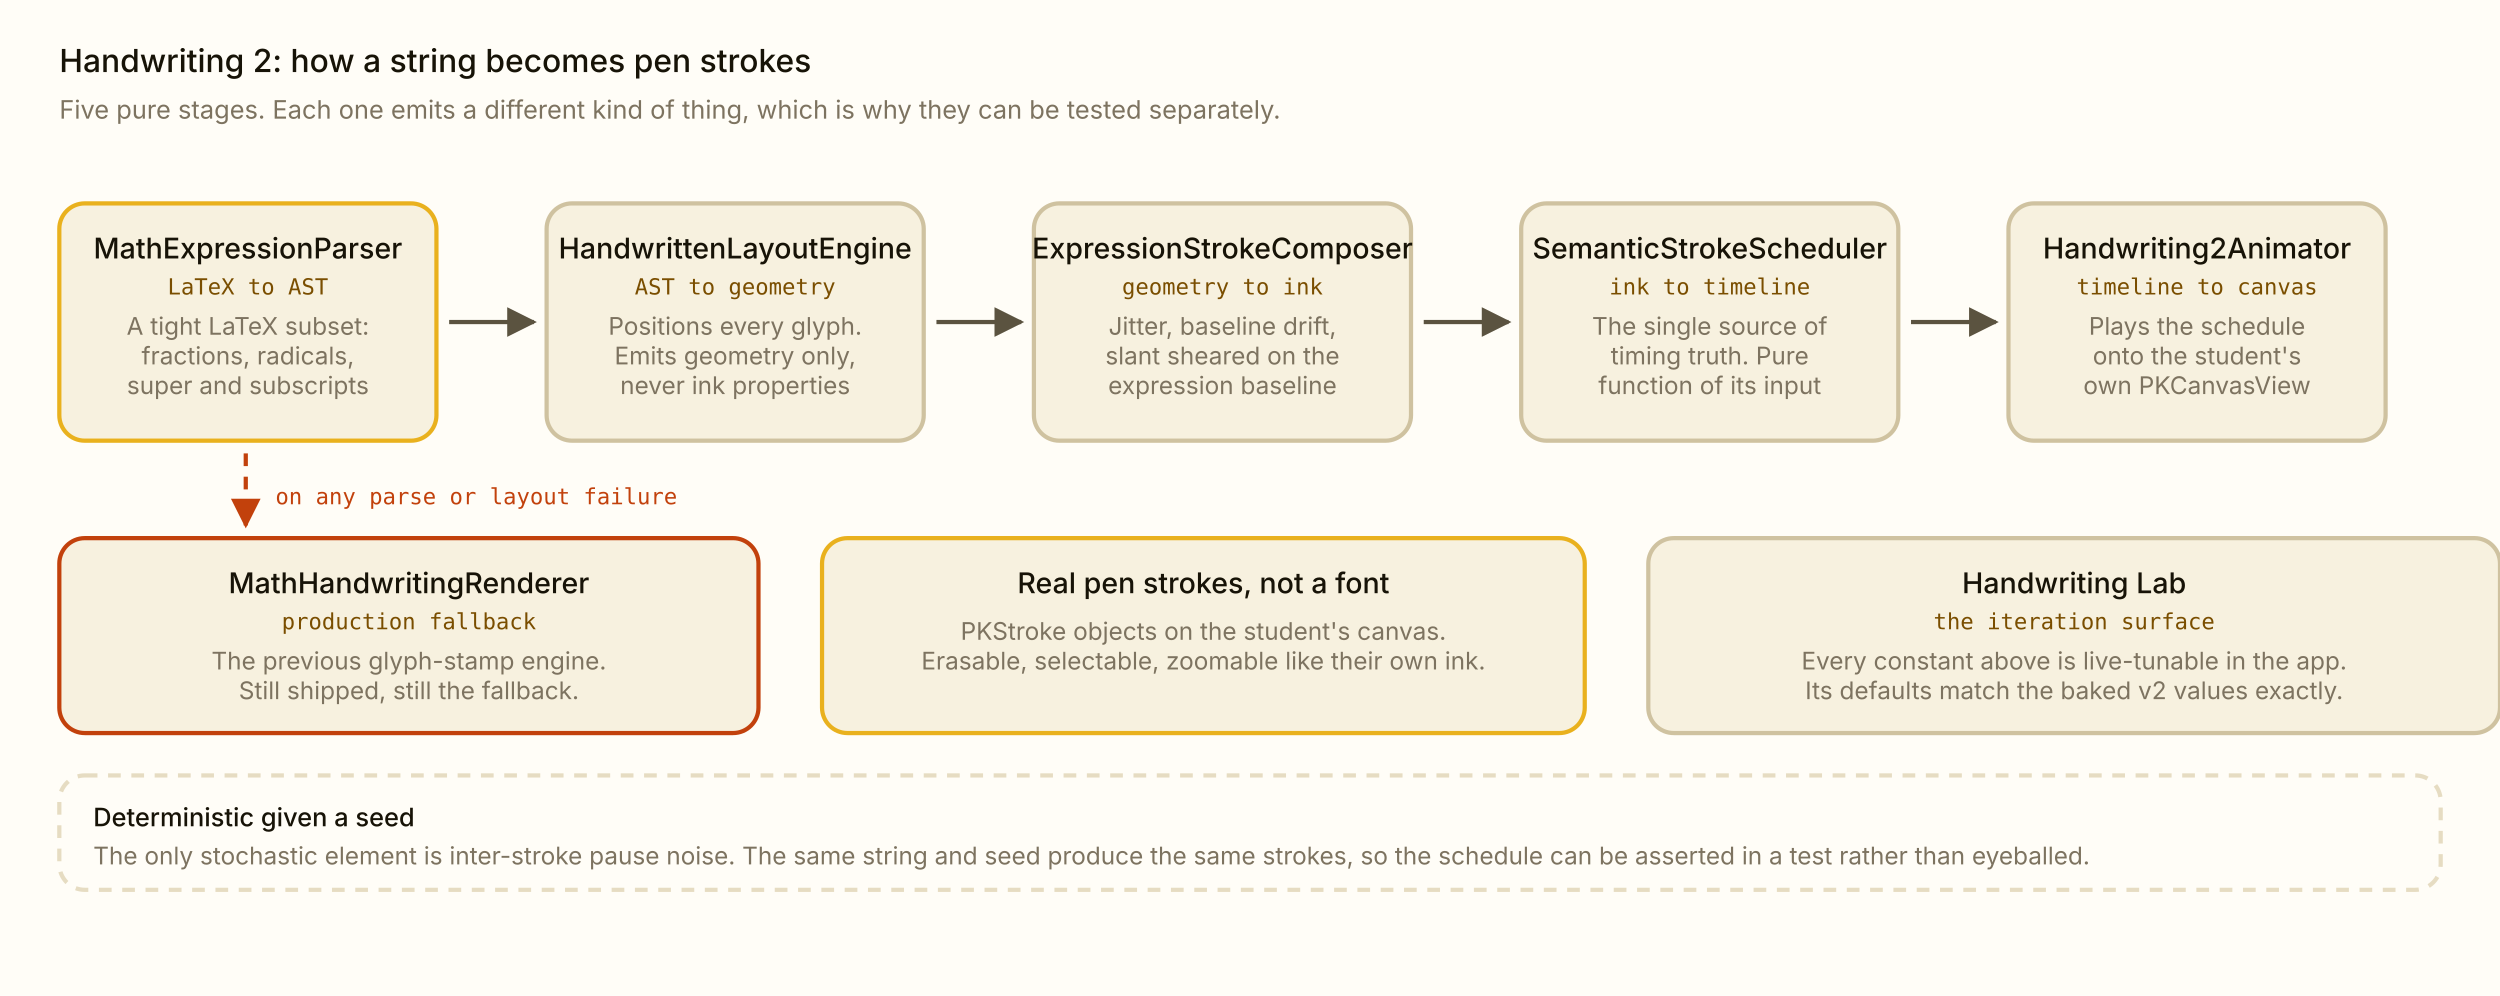
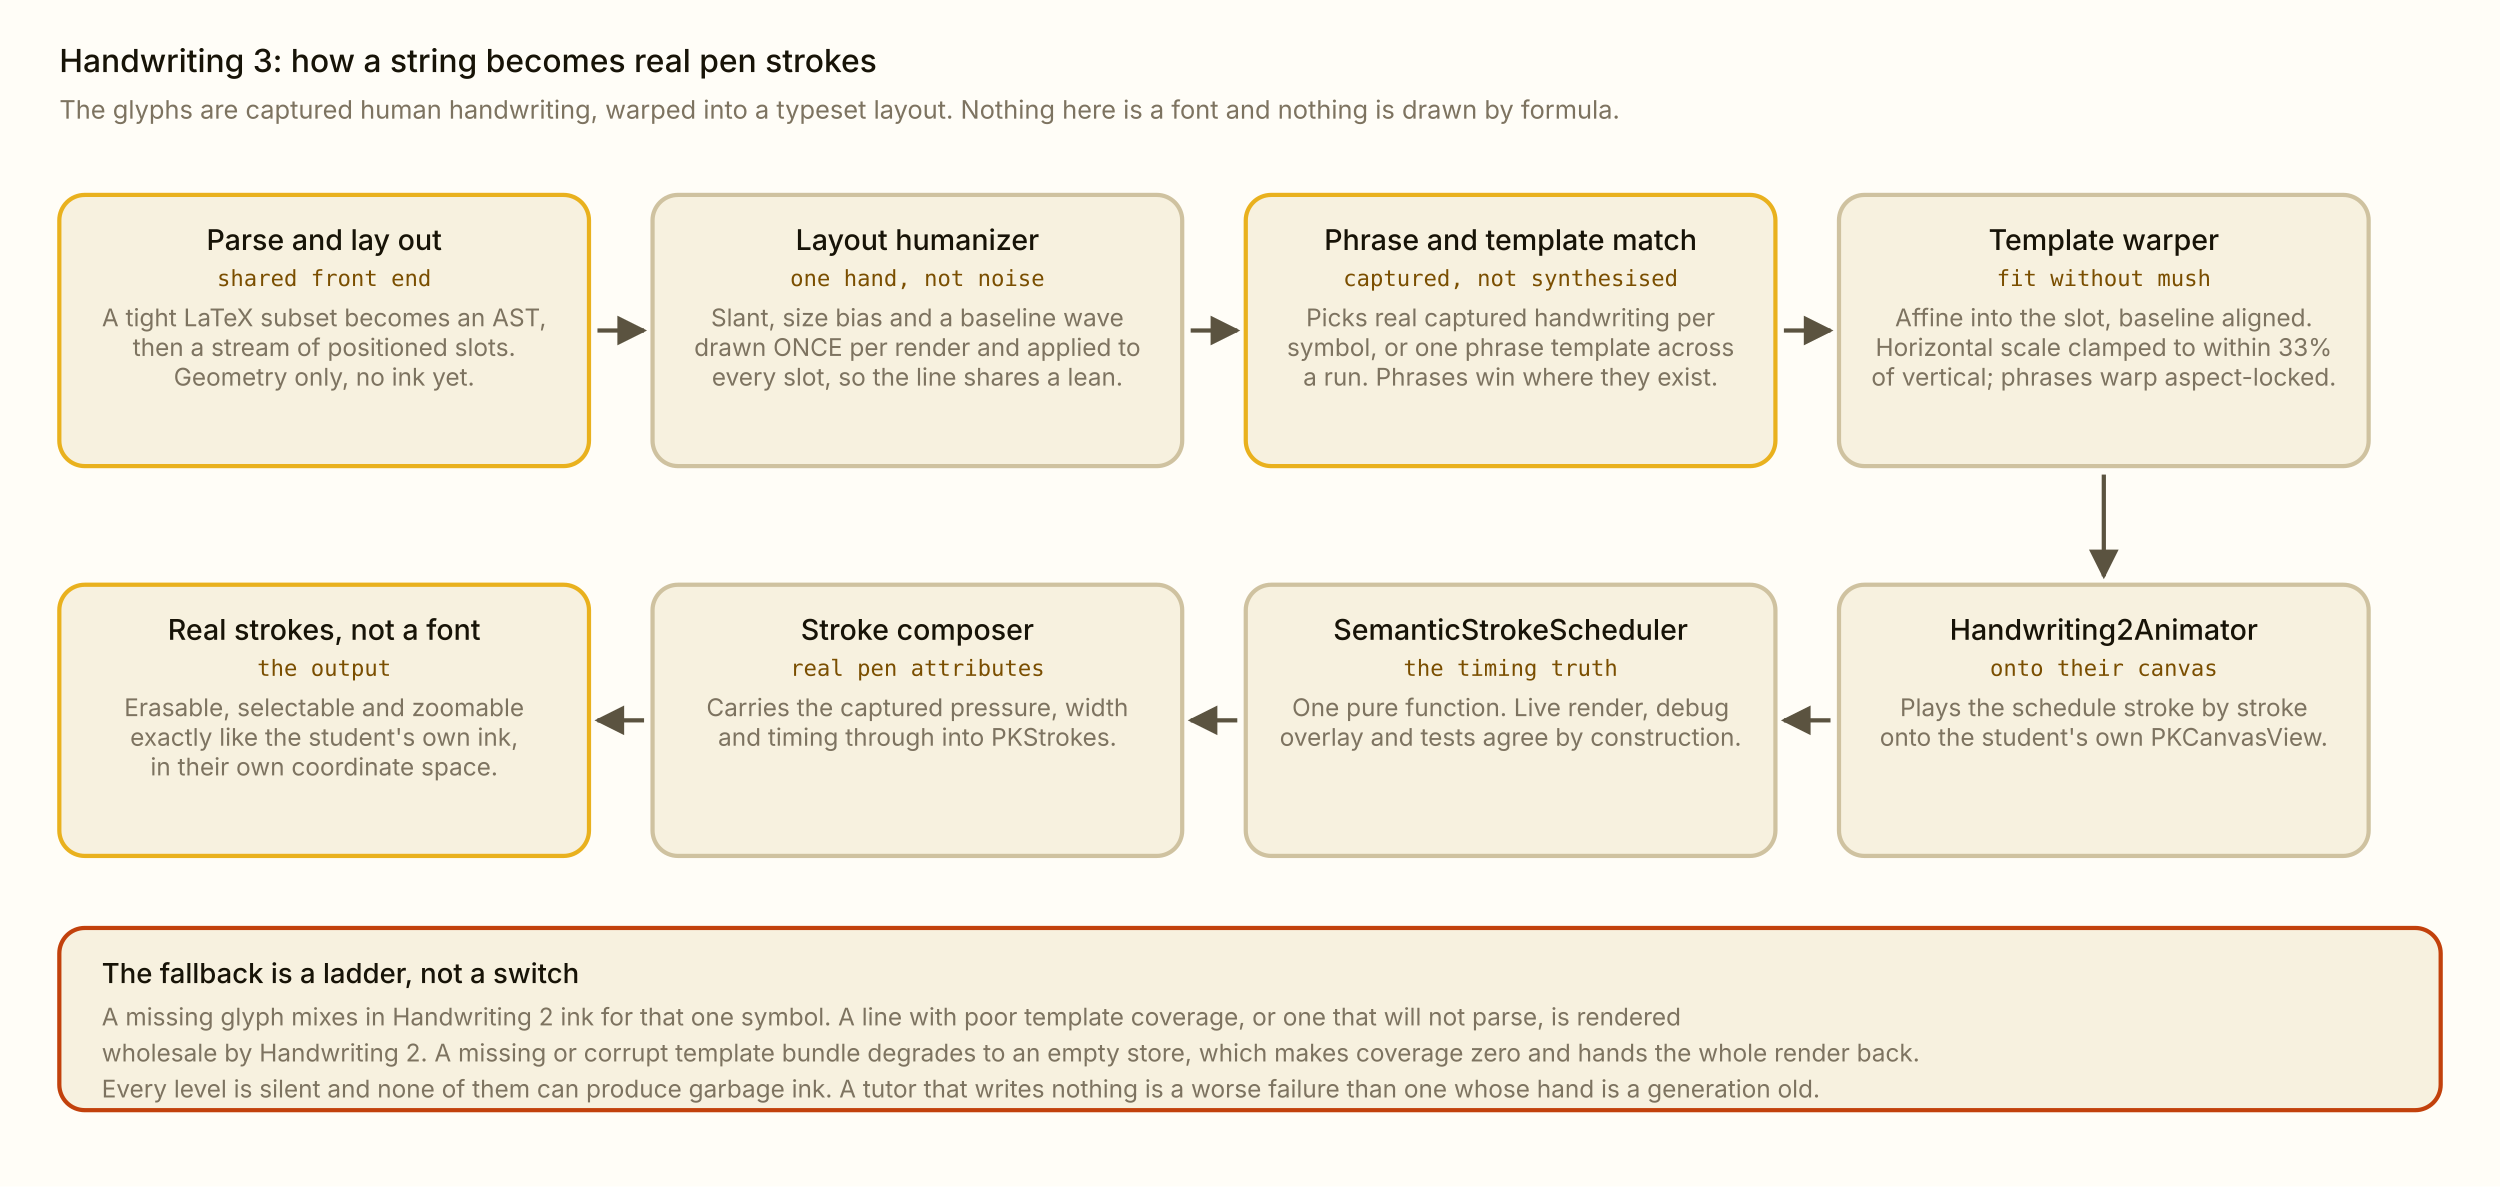
- <svg xmlns="http://www.w3.org/2000/svg" viewBox="0 0 1180 470" width="1180" height="470" role="img" aria-labelledby="t d" font-family="Geist, ui-sans-serif, -apple-system, sans-serif">
+ <svg xmlns="http://www.w3.org/2000/svg" viewBox="0 0 1180 560" width="1180" height="560" role="img" aria-labelledby="t d" font-family="Geist, ui-sans-serif, -apple-system, sans-serif">
  <defs>
    <marker id="arw" viewBox="0 0 10 10" refX="9" refY="5" markerWidth="7" markerHeight="7" orient="auto-start-reverse">
      <path d="M0,0 L10,5 L0,10 z" fill="#5B5340" />
    </marker>
    <marker id="arw-fb" viewBox="0 0 10 10" refX="9" refY="5" markerWidth="7" markerHeight="7" orient="auto-start-reverse">
      <path d="M0,0 L10,5 L0,10 z" fill="#C2410C" />
    </marker>
  </defs>
-   <rect width="1180" height="470" fill="#FFFDF7" />
-   <text x="28.0" y="34.0" font-size="15" fill="#171307" text-anchor="start" font-weight="500">Handwriting 2: how a string becomes pen strokes</text>
-   <text x="28.0" y="56.0" font-size="12" fill="#7D7360" text-anchor="start" font-weight="400">Five pure stages. Each one emits a different kind of thing, which is why they can be tested separately.</text>
-   <rect x="28" y="96" width="178" height="112" rx="12" fill="#F7F1DF" stroke="#E9B11E" stroke-width="2" />
-   <text x="117.0" y="122.0" font-size="13.5" fill="#171307" text-anchor="middle" font-weight="500">MathExpressionParser</text>
-   <text x="117.0" y="139.0" font-size="10.5" fill="#7A4E00" text-anchor="middle" font-weight="400" font-family="'Geist Mono', ui-monospace, Menlo, monospace">LaTeX to AST</text>
-   <text x="117.0" y="158.0" font-size="11.5" fill="#7D7360" text-anchor="middle" font-weight="400">A tight LaTeX subset:</text>
-   <text x="117.0" y="172.0" font-size="11.5" fill="#7D7360" text-anchor="middle" font-weight="400">fractions, radicals,</text>
-   <text x="117.0" y="186.0" font-size="11.5" fill="#7D7360" text-anchor="middle" font-weight="400">super and subscripts</text>
-   <rect x="258" y="96" width="178" height="112" rx="12" fill="#F7F1DF" stroke="#CFC2A0" stroke-width="2" />
-   <text x="347.0" y="122.0" font-size="13.5" fill="#171307" text-anchor="middle" font-weight="500">HandwrittenLayoutEngine</text>
-   <text x="347.0" y="139.0" font-size="10.5" fill="#7A4E00" text-anchor="middle" font-weight="400" font-family="'Geist Mono', ui-monospace, Menlo, monospace">AST to geometry</text>
-   <text x="347.0" y="158.0" font-size="11.5" fill="#7D7360" text-anchor="middle" font-weight="400">Positions every glyph.</text>
-   <text x="347.0" y="172.0" font-size="11.5" fill="#7D7360" text-anchor="middle" font-weight="400">Emits geometry only,</text>
-   <text x="347.0" y="186.0" font-size="11.5" fill="#7D7360" text-anchor="middle" font-weight="400">never ink properties</text>
-   <line x1="212" y1="152.0" x2="252" y2="152.0" stroke="#5B5340" stroke-width="2" marker-end="url(#arw)" />
-   <rect x="488" y="96" width="178" height="112" rx="12" fill="#F7F1DF" stroke="#CFC2A0" stroke-width="2" />
-   <text x="577.0" y="122.0" font-size="13.5" fill="#171307" text-anchor="middle" font-weight="500">ExpressionStrokeComposer</text>
-   <text x="577.0" y="139.0" font-size="10.5" fill="#7A4E00" text-anchor="middle" font-weight="400" font-family="'Geist Mono', ui-monospace, Menlo, monospace">geometry to ink</text>
-   <text x="577.0" y="158.0" font-size="11.5" fill="#7D7360" text-anchor="middle" font-weight="400">Jitter, baseline drift,</text>
-   <text x="577.0" y="172.0" font-size="11.5" fill="#7D7360" text-anchor="middle" font-weight="400">slant sheared on the</text>
-   <text x="577.0" y="186.0" font-size="11.5" fill="#7D7360" text-anchor="middle" font-weight="400">expression baseline</text>
-   <line x1="442" y1="152.0" x2="482" y2="152.0" stroke="#5B5340" stroke-width="2" marker-end="url(#arw)" />
-   <rect x="718" y="96" width="178" height="112" rx="12" fill="#F7F1DF" stroke="#CFC2A0" stroke-width="2" />
-   <text x="807.0" y="122.0" font-size="13.5" fill="#171307" text-anchor="middle" font-weight="500">SemanticStrokeScheduler</text>
-   <text x="807.0" y="139.0" font-size="10.5" fill="#7A4E00" text-anchor="middle" font-weight="400" font-family="'Geist Mono', ui-monospace, Menlo, monospace">ink to timeline</text>
-   <text x="807.0" y="158.0" font-size="11.5" fill="#7D7360" text-anchor="middle" font-weight="400">The single source of</text>
-   <text x="807.0" y="172.0" font-size="11.5" fill="#7D7360" text-anchor="middle" font-weight="400">timing truth. Pure</text>
-   <text x="807.0" y="186.0" font-size="11.5" fill="#7D7360" text-anchor="middle" font-weight="400">function of its input</text>
-   <line x1="672" y1="152.0" x2="712" y2="152.0" stroke="#5B5340" stroke-width="2" marker-end="url(#arw)" />
-   <rect x="948" y="96" width="178" height="112" rx="12" fill="#F7F1DF" stroke="#CFC2A0" stroke-width="2" />
-   <text x="1037.0" y="122.0" font-size="13.5" fill="#171307" text-anchor="middle" font-weight="500">Handwriting2Animator</text>
-   <text x="1037.0" y="139.0" font-size="10.5" fill="#7A4E00" text-anchor="middle" font-weight="400" font-family="'Geist Mono', ui-monospace, Menlo, monospace">timeline to canvas</text>
-   <text x="1037.0" y="158.0" font-size="11.5" fill="#7D7360" text-anchor="middle" font-weight="400">Plays the schedule</text>
-   <text x="1037.0" y="172.0" font-size="11.5" fill="#7D7360" text-anchor="middle" font-weight="400">onto the student's</text>
-   <text x="1037.0" y="186.0" font-size="11.5" fill="#7D7360" text-anchor="middle" font-weight="400">own PKCanvasView</text>
-   <line x1="902" y1="152.0" x2="942" y2="152.0" stroke="#5B5340" stroke-width="2" marker-end="url(#arw)" />
-   <line x1="116" y1="214" x2="116" y2="248" stroke="#C2410C" stroke-width="2" marker-end="url(#arw-fb)" stroke-dasharray="6 5" />
-   <text x="130.0" y="238.0" font-size="10.5" fill="#C2410C" text-anchor="start" font-weight="400" font-family="'Geist Mono', ui-monospace, Menlo, monospace">on any parse or layout failure</text>
-   <rect x="28" y="254" width="330" height="92" rx="12" fill="#F7F1DF" stroke="#C2410C" stroke-width="2" />
-   <text x="193.0" y="280.0" font-size="13.5" fill="#171307" text-anchor="middle" font-weight="500">MathHandwritingRenderer</text>
-   <text x="193.0" y="297.0" font-size="10.5" fill="#7A4E00" text-anchor="middle" font-weight="400" font-family="'Geist Mono', ui-monospace, Menlo, monospace">production fallback</text>
-   <text x="193.0" y="316.0" font-size="11.5" fill="#7D7360" text-anchor="middle" font-weight="400">The previous glyph-stamp engine.</text>
-   <text x="193.0" y="330.0" font-size="11.5" fill="#7D7360" text-anchor="middle" font-weight="400">Still shipped, still the fallback.</text>
-   <rect x="388" y="254" width="360" height="92" rx="12" fill="#F7F1DF" stroke="#E9B11E" stroke-width="2" />
-   <text x="568.0" y="280.0" font-size="13.5" fill="#171307" text-anchor="middle" font-weight="500">Real pen strokes, not a font</text>
-   <text x="568.0" y="302.0" font-size="11.5" fill="#7D7360" text-anchor="middle" font-weight="400">PKStroke objects on the student's canvas.</text>
-   <text x="568.0" y="316.0" font-size="11.5" fill="#7D7360" text-anchor="middle" font-weight="400">Erasable, selectable, zoomable like their own ink.</text>
-   <rect x="778" y="254" width="402" height="92" rx="12" fill="#F7F1DF" stroke="#CFC2A0" stroke-width="2" />
-   <text x="979.0" y="280.0" font-size="13.5" fill="#171307" text-anchor="middle" font-weight="500">Handwriting Lab</text>
-   <text x="979.0" y="297.0" font-size="10.5" fill="#7A4E00" text-anchor="middle" font-weight="400" font-family="'Geist Mono', ui-monospace, Menlo, monospace">the iteration surface</text>
-   <text x="979.0" y="316.0" font-size="11.5" fill="#7D7360" text-anchor="middle" font-weight="400">Every constant above is live-tunable in the app.</text>
-   <text x="979.0" y="330.0" font-size="11.5" fill="#7D7360" text-anchor="middle" font-weight="400">Its defaults match the baked v2 values exactly.</text>
-   <rect x="28" y="366" width="1124" height="54" rx="12" fill="#FFFDF7" stroke="#E6DCC2" stroke-width="2" stroke-dasharray="6 5" />
-   <text x="44.0" y="390.0" font-size="12" fill="#171307" text-anchor="start" font-weight="500">Deterministic given a seed</text>
-   <text x="44.0" y="408.0" font-size="11.5" fill="#7D7360" text-anchor="start" font-weight="400">The only stochastic element is inter-stroke pause noise. The same string and seed produce the same strokes, so the schedule can be asserted in a test rather than eyeballed.</text>
+   <rect width="1180" height="560" fill="#FFFDF7" />
+   <text x="28.0" y="34.0" font-size="15" fill="#171307" text-anchor="start" font-weight="500">Handwriting 3: how a string becomes real pen strokes</text>
+   <text x="28.0" y="56.0" font-size="12" fill="#7D7360" text-anchor="start" font-weight="400">The glyphs are captured human handwriting, warped into a typeset layout. Nothing here is a font and nothing is drawn by formula.</text>
+   <rect x="28" y="92" width="250" height="128" rx="12" fill="#F7F1DF" stroke="#E9B11E" stroke-width="2" />
+   <text x="153.0" y="118.0" font-size="13.5" fill="#171307" text-anchor="middle" font-weight="500">Parse and lay out</text>
+   <text x="153.0" y="135.0" font-size="10.5" fill="#7A4E00" text-anchor="middle" font-weight="400" font-family="'Geist Mono', ui-monospace, Menlo, monospace">shared front end</text>
+   <text x="153.0" y="154.0" font-size="11.5" fill="#7D7360" text-anchor="middle" font-weight="400">A tight LaTeX subset becomes an AST,</text>
+   <text x="153.0" y="168.0" font-size="11.5" fill="#7D7360" text-anchor="middle" font-weight="400">then a stream of positioned slots.</text>
+   <text x="153.0" y="182.0" font-size="11.5" fill="#7D7360" text-anchor="middle" font-weight="400">Geometry only, no ink yet.</text>
+   <rect x="308" y="92" width="250" height="128" rx="12" fill="#F7F1DF" stroke="#CFC2A0" stroke-width="2" />
+   <text x="433.0" y="118.0" font-size="13.5" fill="#171307" text-anchor="middle" font-weight="500">Layout humanizer</text>
+   <text x="433.0" y="135.0" font-size="10.5" fill="#7A4E00" text-anchor="middle" font-weight="400" font-family="'Geist Mono', ui-monospace, Menlo, monospace">one hand, not noise</text>
+   <text x="433.0" y="154.0" font-size="11.5" fill="#7D7360" text-anchor="middle" font-weight="400">Slant, size bias and a baseline wave</text>
+   <text x="433.0" y="168.0" font-size="11.5" fill="#7D7360" text-anchor="middle" font-weight="400">drawn ONCE per render and applied to</text>
+   <text x="433.0" y="182.0" font-size="11.5" fill="#7D7360" text-anchor="middle" font-weight="400">every slot, so the line shares a lean.</text>
+   <line x1="282" y1="156.0" x2="304" y2="156.0" stroke="#5B5340" stroke-width="2" marker-end="url(#arw)" />
+   <rect x="588" y="92" width="250" height="128" rx="12" fill="#F7F1DF" stroke="#E9B11E" stroke-width="2" />
+   <text x="713.0" y="118.0" font-size="13.5" fill="#171307" text-anchor="middle" font-weight="500">Phrase and template match</text>
+   <text x="713.0" y="135.0" font-size="10.5" fill="#7A4E00" text-anchor="middle" font-weight="400" font-family="'Geist Mono', ui-monospace, Menlo, monospace">captured, not synthesised</text>
+   <text x="713.0" y="154.0" font-size="11.5" fill="#7D7360" text-anchor="middle" font-weight="400">Picks real captured handwriting per</text>
+   <text x="713.0" y="168.0" font-size="11.5" fill="#7D7360" text-anchor="middle" font-weight="400">symbol, or one phrase template across</text>
+   <text x="713.0" y="182.0" font-size="11.5" fill="#7D7360" text-anchor="middle" font-weight="400">a run. Phrases win where they exist.</text>
+   <line x1="562" y1="156.0" x2="584" y2="156.0" stroke="#5B5340" stroke-width="2" marker-end="url(#arw)" />
+   <rect x="868" y="92" width="250" height="128" rx="12" fill="#F7F1DF" stroke="#CFC2A0" stroke-width="2" />
+   <text x="993.0" y="118.0" font-size="13.5" fill="#171307" text-anchor="middle" font-weight="500">Template warper</text>
+   <text x="993.0" y="135.0" font-size="10.5" fill="#7A4E00" text-anchor="middle" font-weight="400" font-family="'Geist Mono', ui-monospace, Menlo, monospace">fit without mush</text>
+   <text x="993.0" y="154.0" font-size="11.5" fill="#7D7360" text-anchor="middle" font-weight="400">Affine into the slot, baseline aligned.</text>
+   <text x="993.0" y="168.0" font-size="11.5" fill="#7D7360" text-anchor="middle" font-weight="400">Horizontal scale clamped to within 33%</text>
+   <text x="993.0" y="182.0" font-size="11.5" fill="#7D7360" text-anchor="middle" font-weight="400">of vertical; phrases warp aspect-locked.</text>
+   <line x1="842" y1="156.0" x2="864" y2="156.0" stroke="#5B5340" stroke-width="2" marker-end="url(#arw)" />
+   <line x1="993.0" y1="224" x2="993.0" y2="272" stroke="#5B5340" stroke-width="2" marker-end="url(#arw)" />
+   <rect x="868" y="276" width="250" height="128" rx="12" fill="#F7F1DF" stroke="#CFC2A0" stroke-width="2" />
+   <text x="993.0" y="302.0" font-size="13.5" fill="#171307" text-anchor="middle" font-weight="500">Handwriting2Animator</text>
+   <text x="993.0" y="319.0" font-size="10.5" fill="#7A4E00" text-anchor="middle" font-weight="400" font-family="'Geist Mono', ui-monospace, Menlo, monospace">onto their canvas</text>
+   <text x="993.0" y="338.0" font-size="11.5" fill="#7D7360" text-anchor="middle" font-weight="400">Plays the schedule stroke by stroke</text>
+   <text x="993.0" y="352.0" font-size="11.5" fill="#7D7360" text-anchor="middle" font-weight="400">onto the student's own PKCanvasView.</text>
+   <rect x="588" y="276" width="250" height="128" rx="12" fill="#F7F1DF" stroke="#CFC2A0" stroke-width="2" />
+   <text x="713.0" y="302.0" font-size="13.5" fill="#171307" text-anchor="middle" font-weight="500">SemanticStrokeScheduler</text>
+   <text x="713.0" y="319.0" font-size="10.5" fill="#7A4E00" text-anchor="middle" font-weight="400" font-family="'Geist Mono', ui-monospace, Menlo, monospace">the timing truth</text>
+   <text x="713.0" y="338.0" font-size="11.5" fill="#7D7360" text-anchor="middle" font-weight="400">One pure function. Live render, debug</text>
+   <text x="713.0" y="352.0" font-size="11.5" fill="#7D7360" text-anchor="middle" font-weight="400">overlay and tests agree by construction.</text>
+   <line x1="864" y1="340.0" x2="842" y2="340.0" stroke="#5B5340" stroke-width="2" marker-end="url(#arw)" />
+   <rect x="308" y="276" width="250" height="128" rx="12" fill="#F7F1DF" stroke="#CFC2A0" stroke-width="2" />
+   <text x="433.0" y="302.0" font-size="13.5" fill="#171307" text-anchor="middle" font-weight="500">Stroke composer</text>
+   <text x="433.0" y="319.0" font-size="10.5" fill="#7A4E00" text-anchor="middle" font-weight="400" font-family="'Geist Mono', ui-monospace, Menlo, monospace">real pen attributes</text>
+   <text x="433.0" y="338.0" font-size="11.5" fill="#7D7360" text-anchor="middle" font-weight="400">Carries the captured pressure, width</text>
+   <text x="433.0" y="352.0" font-size="11.5" fill="#7D7360" text-anchor="middle" font-weight="400">and timing through into PKStrokes.</text>
+   <line x1="584" y1="340.0" x2="562" y2="340.0" stroke="#5B5340" stroke-width="2" marker-end="url(#arw)" />
+   <rect x="28" y="276" width="250" height="128" rx="12" fill="#F7F1DF" stroke="#E9B11E" stroke-width="2" />
+   <text x="153.0" y="302.0" font-size="13.5" fill="#171307" text-anchor="middle" font-weight="500">Real strokes, not a font</text>
+   <text x="153.0" y="319.0" font-size="10.5" fill="#7A4E00" text-anchor="middle" font-weight="400" font-family="'Geist Mono', ui-monospace, Menlo, monospace">the output</text>
+   <text x="153.0" y="338.0" font-size="11.5" fill="#7D7360" text-anchor="middle" font-weight="400">Erasable, selectable and zoomable</text>
+   <text x="153.0" y="352.0" font-size="11.5" fill="#7D7360" text-anchor="middle" font-weight="400">exactly like the student's own ink,</text>
+   <text x="153.0" y="366.0" font-size="11.5" fill="#7D7360" text-anchor="middle" font-weight="400">in their own coordinate space.</text>
+   <line x1="304" y1="340.0" x2="282" y2="340.0" stroke="#5B5340" stroke-width="2" marker-end="url(#arw)" />
+   <rect x="28" y="438" width="1124" height="86" rx="12" fill="#F7F1DF" stroke="#C2410C" stroke-width="2" />
+   <text x="48.0" y="464.0" font-size="13" fill="#171307" text-anchor="start" font-weight="500">The fallback is a ladder, not a switch</text>
+   <text x="48.0" y="484.0" font-size="11.5" fill="#7D7360" text-anchor="start" font-weight="400">A missing glyph mixes in Handwriting 2 ink for that one symbol.  A line with poor template coverage, or one that will not parse, is rendered</text>
+   <text x="48.0" y="501.0" font-size="11.5" fill="#7D7360" text-anchor="start" font-weight="400">wholesale by Handwriting 2.  A missing or corrupt template bundle degrades to an empty store, which makes coverage zero and hands the whole render back.</text>
+   <text x="48.0" y="518.0" font-size="11.5" fill="#7D7360" text-anchor="start" font-weight="400">Every level is silent and none of them can produce garbage ink. A tutor that writes nothing is a worse failure than one whose hand is a generation old.</text>
</svg>
